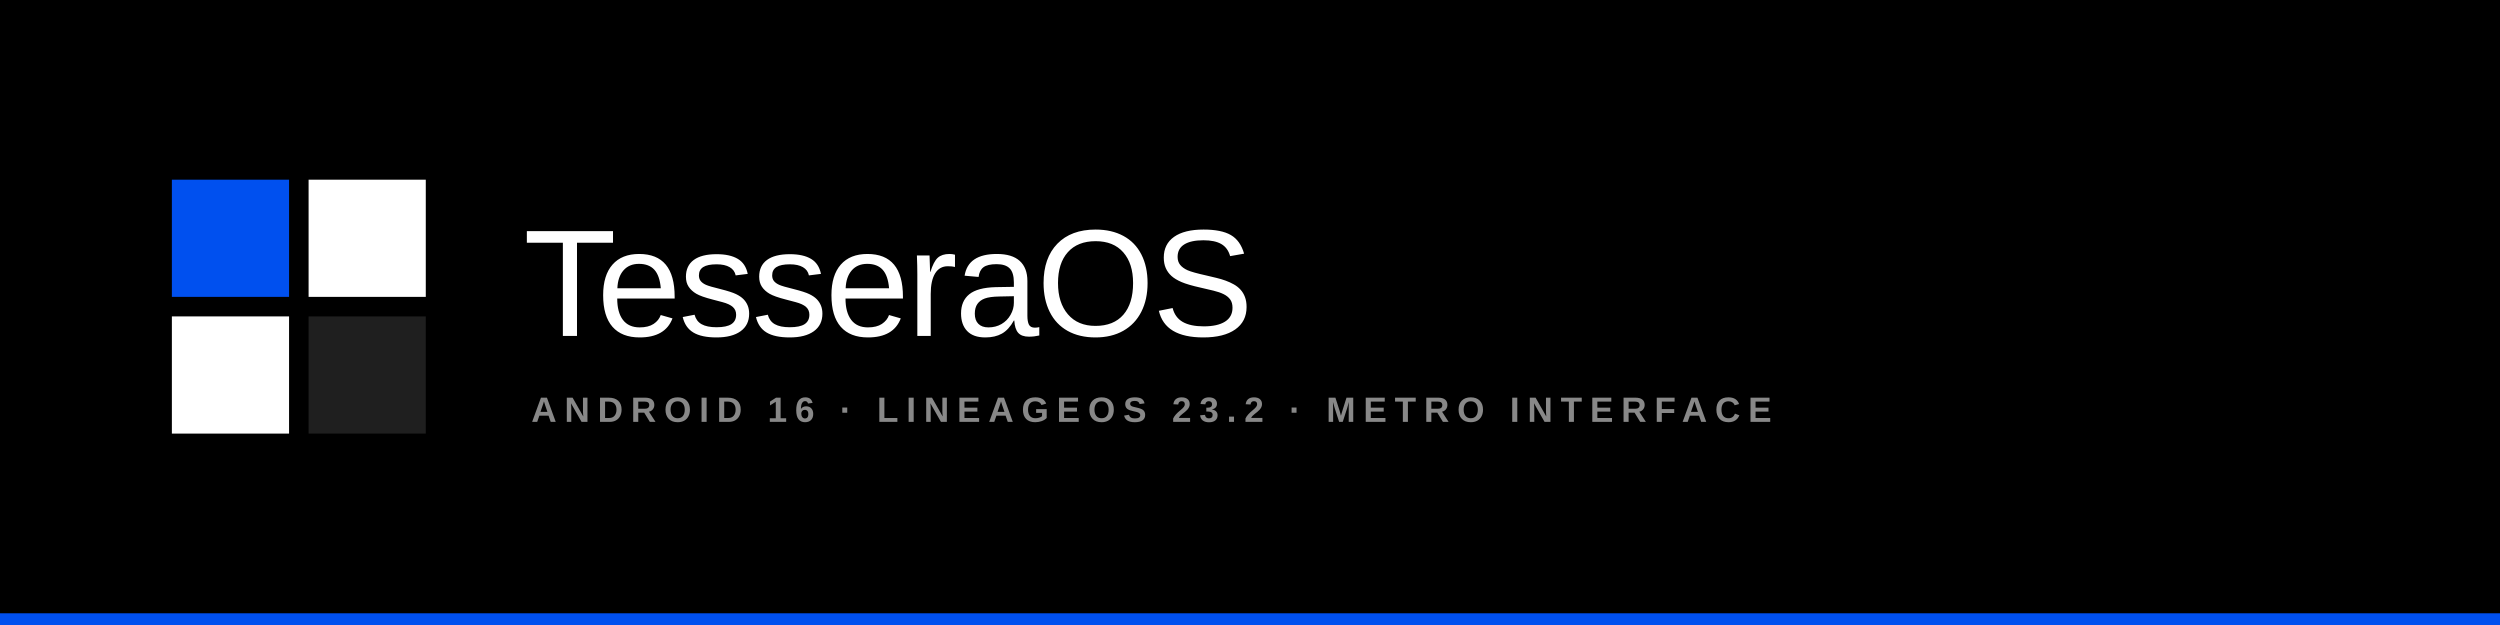
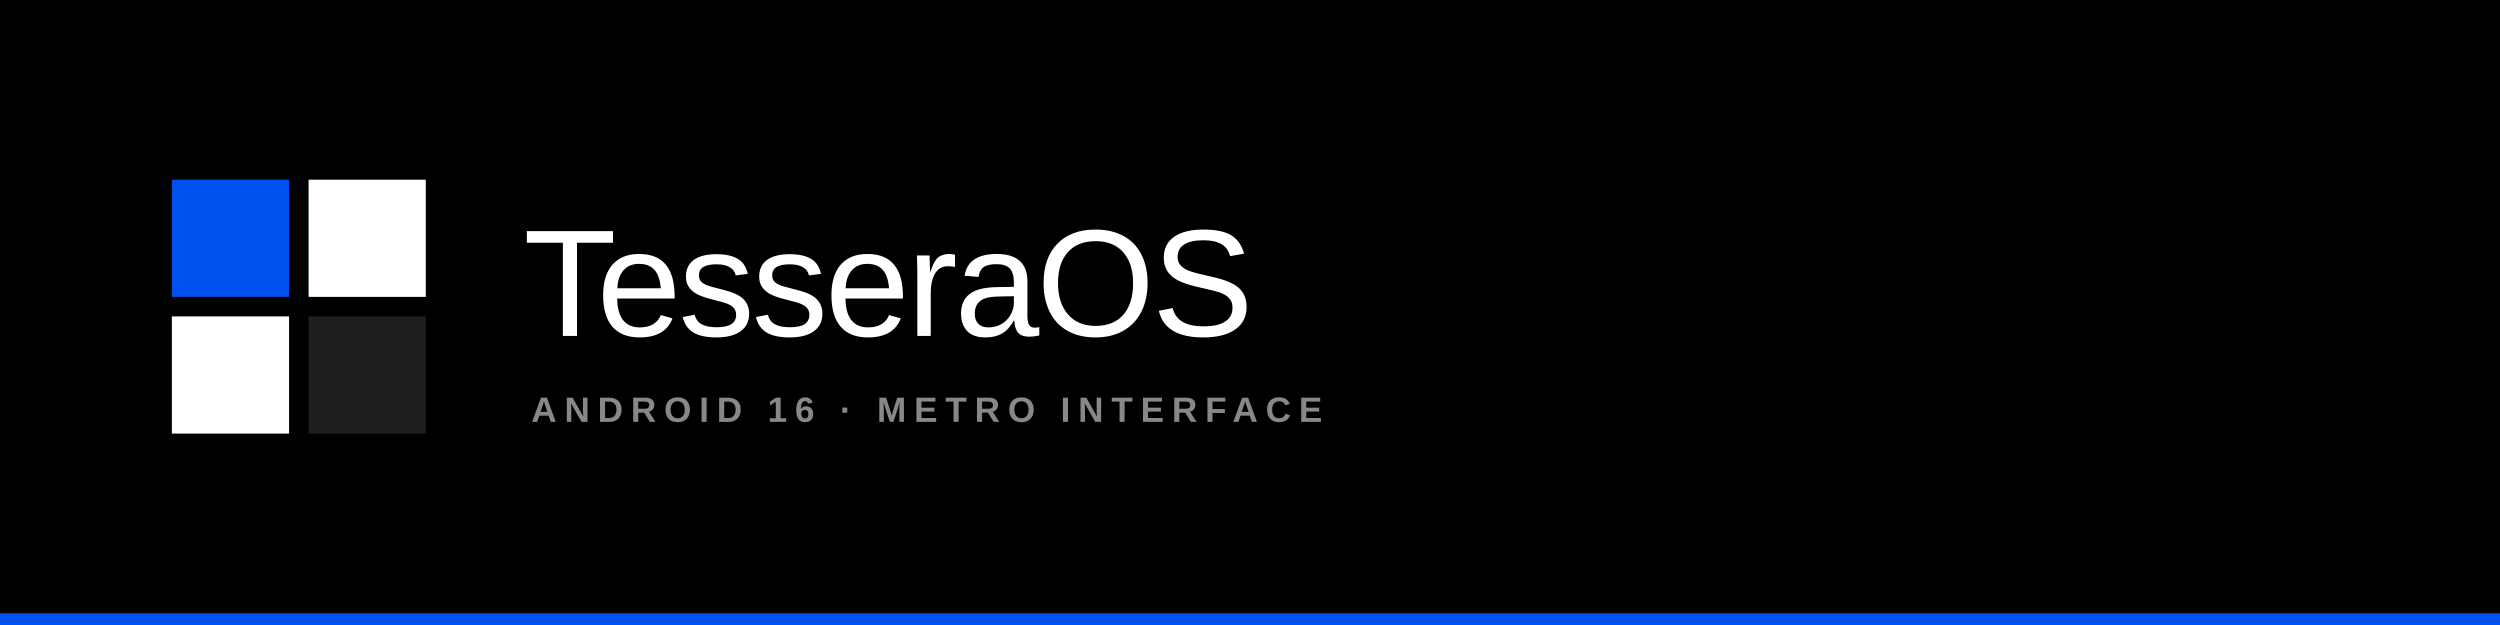
<svg xmlns="http://www.w3.org/2000/svg" width="1280" height="320" viewBox="0 0 1280 320" fill="none">
  <rect width="1280" height="320" fill="#000000" />
  <rect x="0" y="314" width="1280" height="6" fill="#0050EF" />
  <g transform="translate(88, 92)">
    <rect x="0" y="0" width="60" height="60" fill="#0050EF" />
    <rect x="70" y="0" width="60" height="60" fill="#FFFFFF" />
    <rect x="0" y="70" width="60" height="60" fill="#FFFFFF" />
    <rect x="70" y="70" width="60" height="60" fill="#1F1F1F" />
  </g>
  <text x="268" y="172" fill="#FFFFFF" font-family="Segoe UI, Selawik, Helvetica Neue, Arial, sans-serif" font-size="78" font-weight="300" letter-spacing="-1.5">TesseraOS</text>
-   <text x="272" y="216" fill="#888888" font-family="Segoe UI, Selawik, Helvetica Neue, Arial, sans-serif" font-size="18" font-weight="600" letter-spacing="4">ANDROID 16  ·  LINEAGEOS 23.2  ·  METRO INTERFACE</text>
+   <text x="272" y="216" fill="#888888" font-family="Segoe UI, Selawik, Helvetica Neue, Arial, sans-serif" font-size="18" font-weight="600" letter-spacing="4">ANDROID 16  ·  METRO INTERFACE</text>
</svg>
